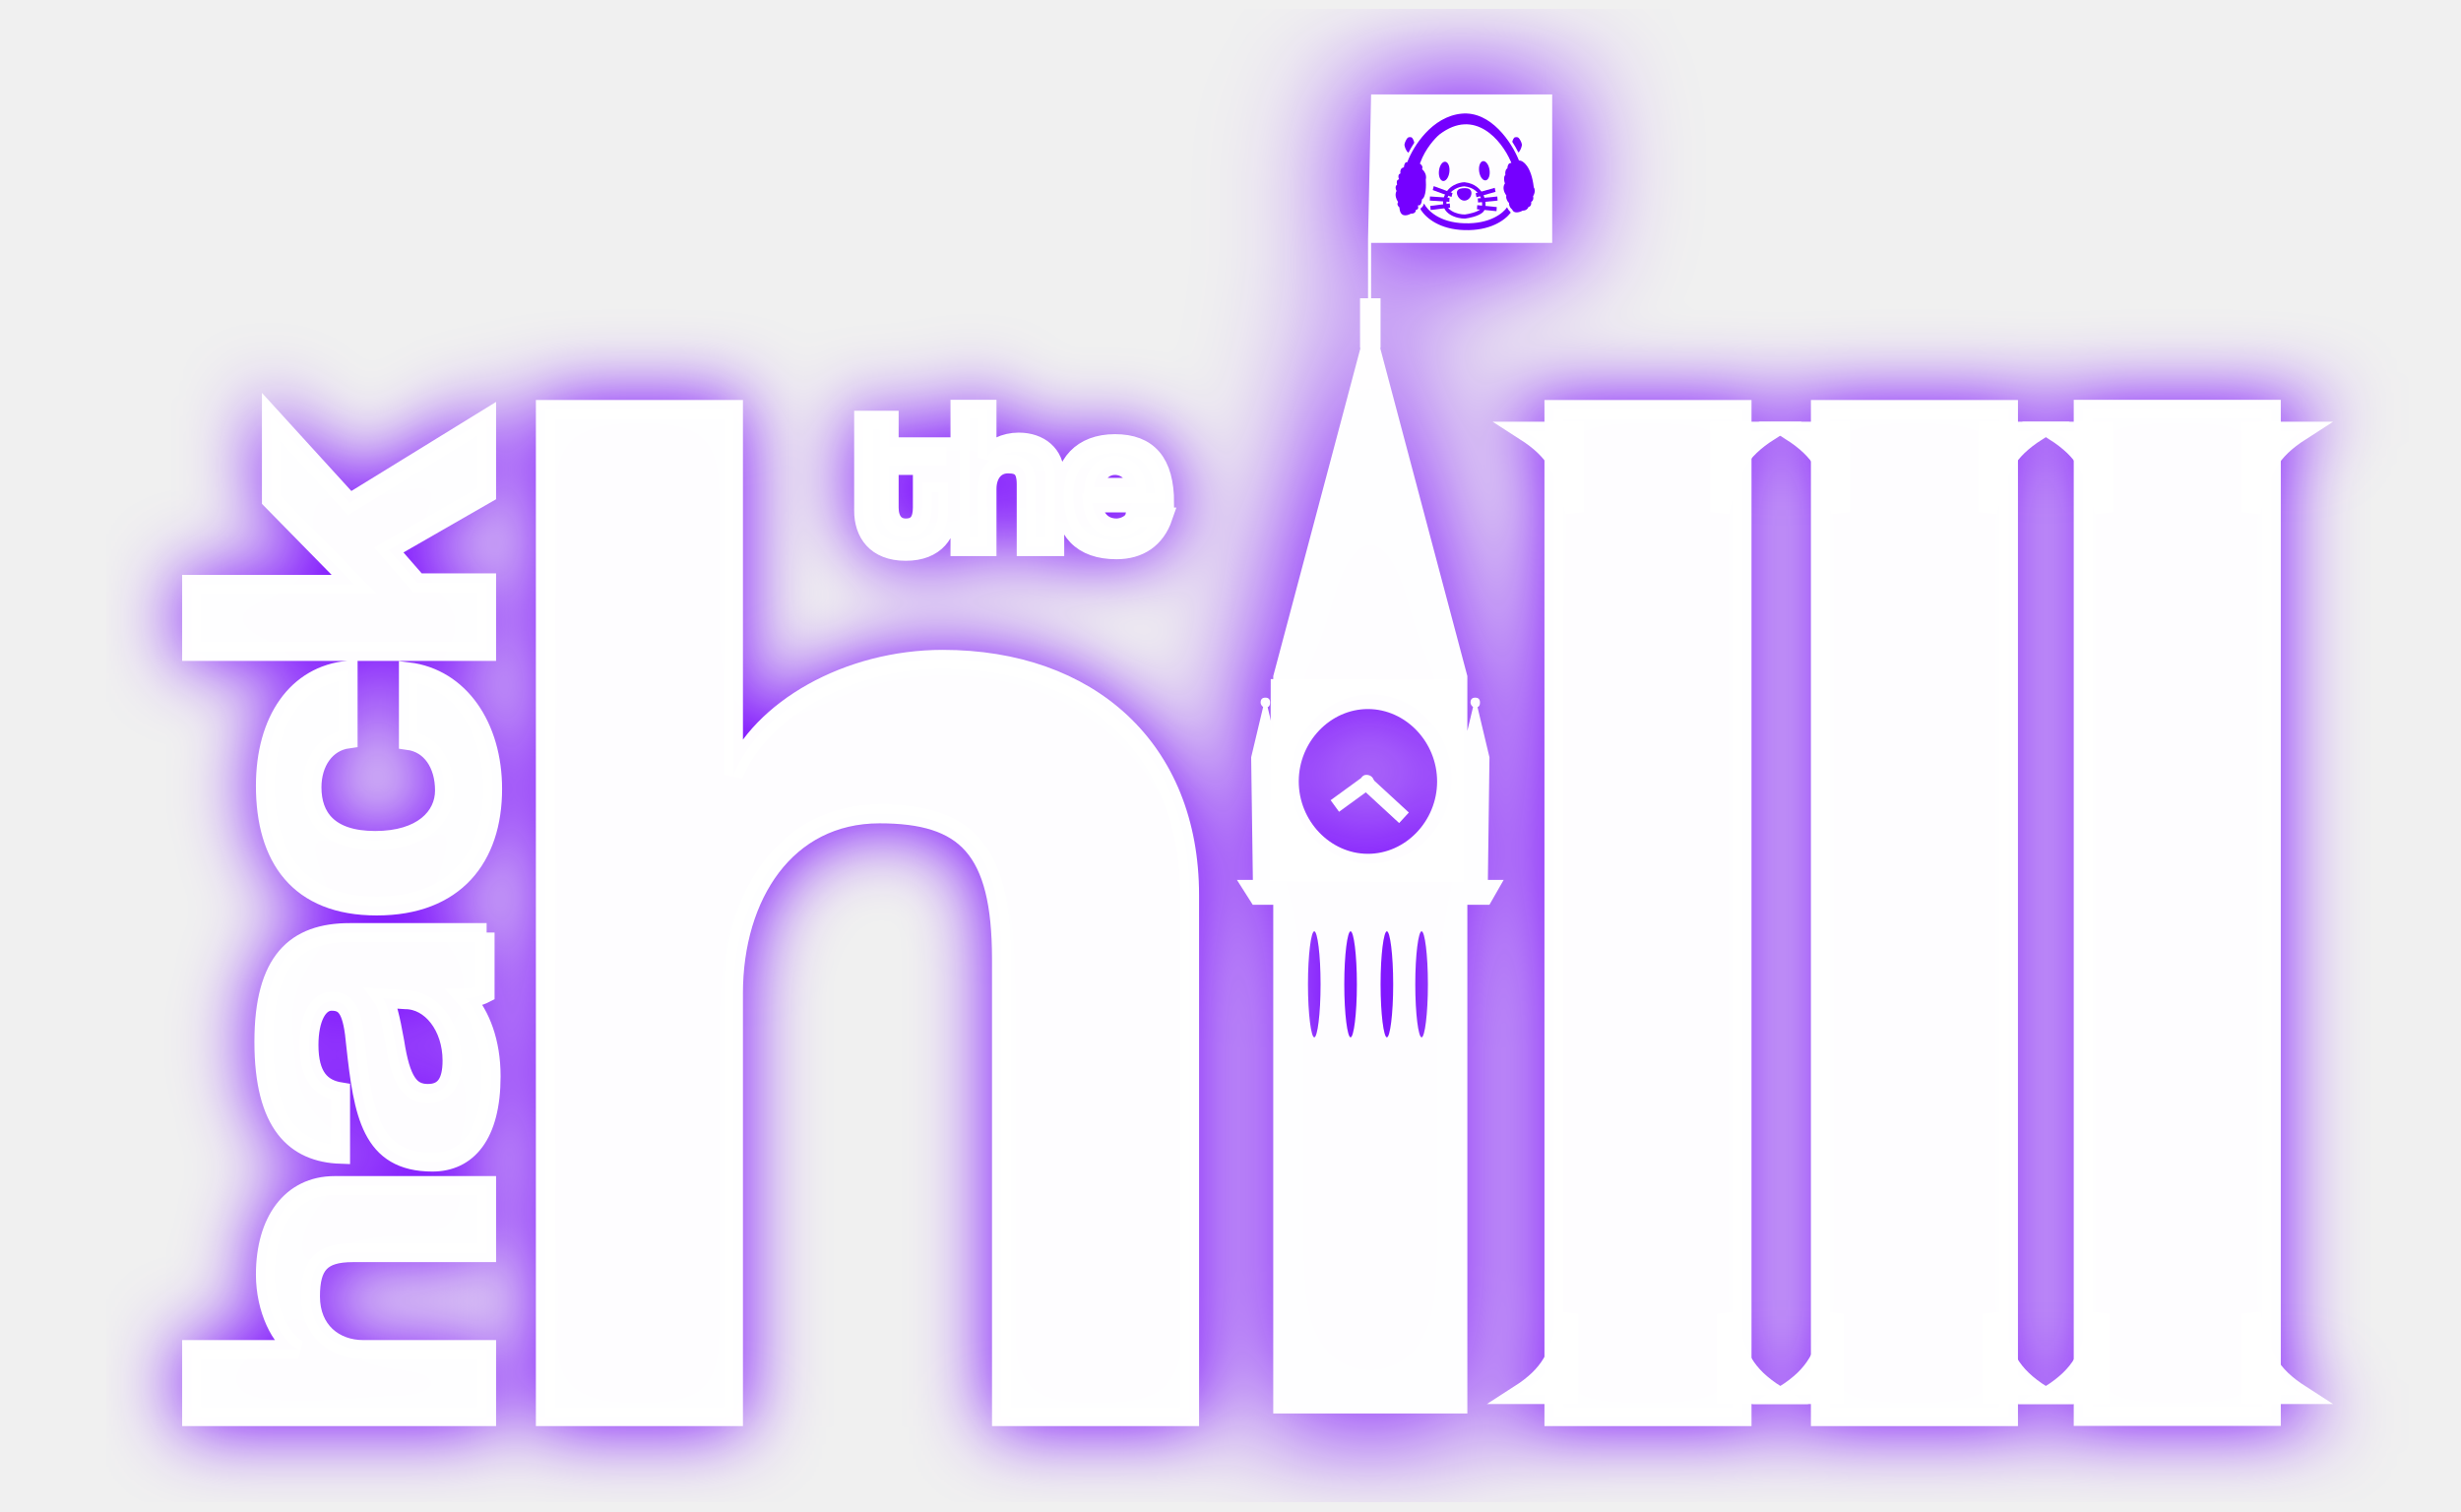
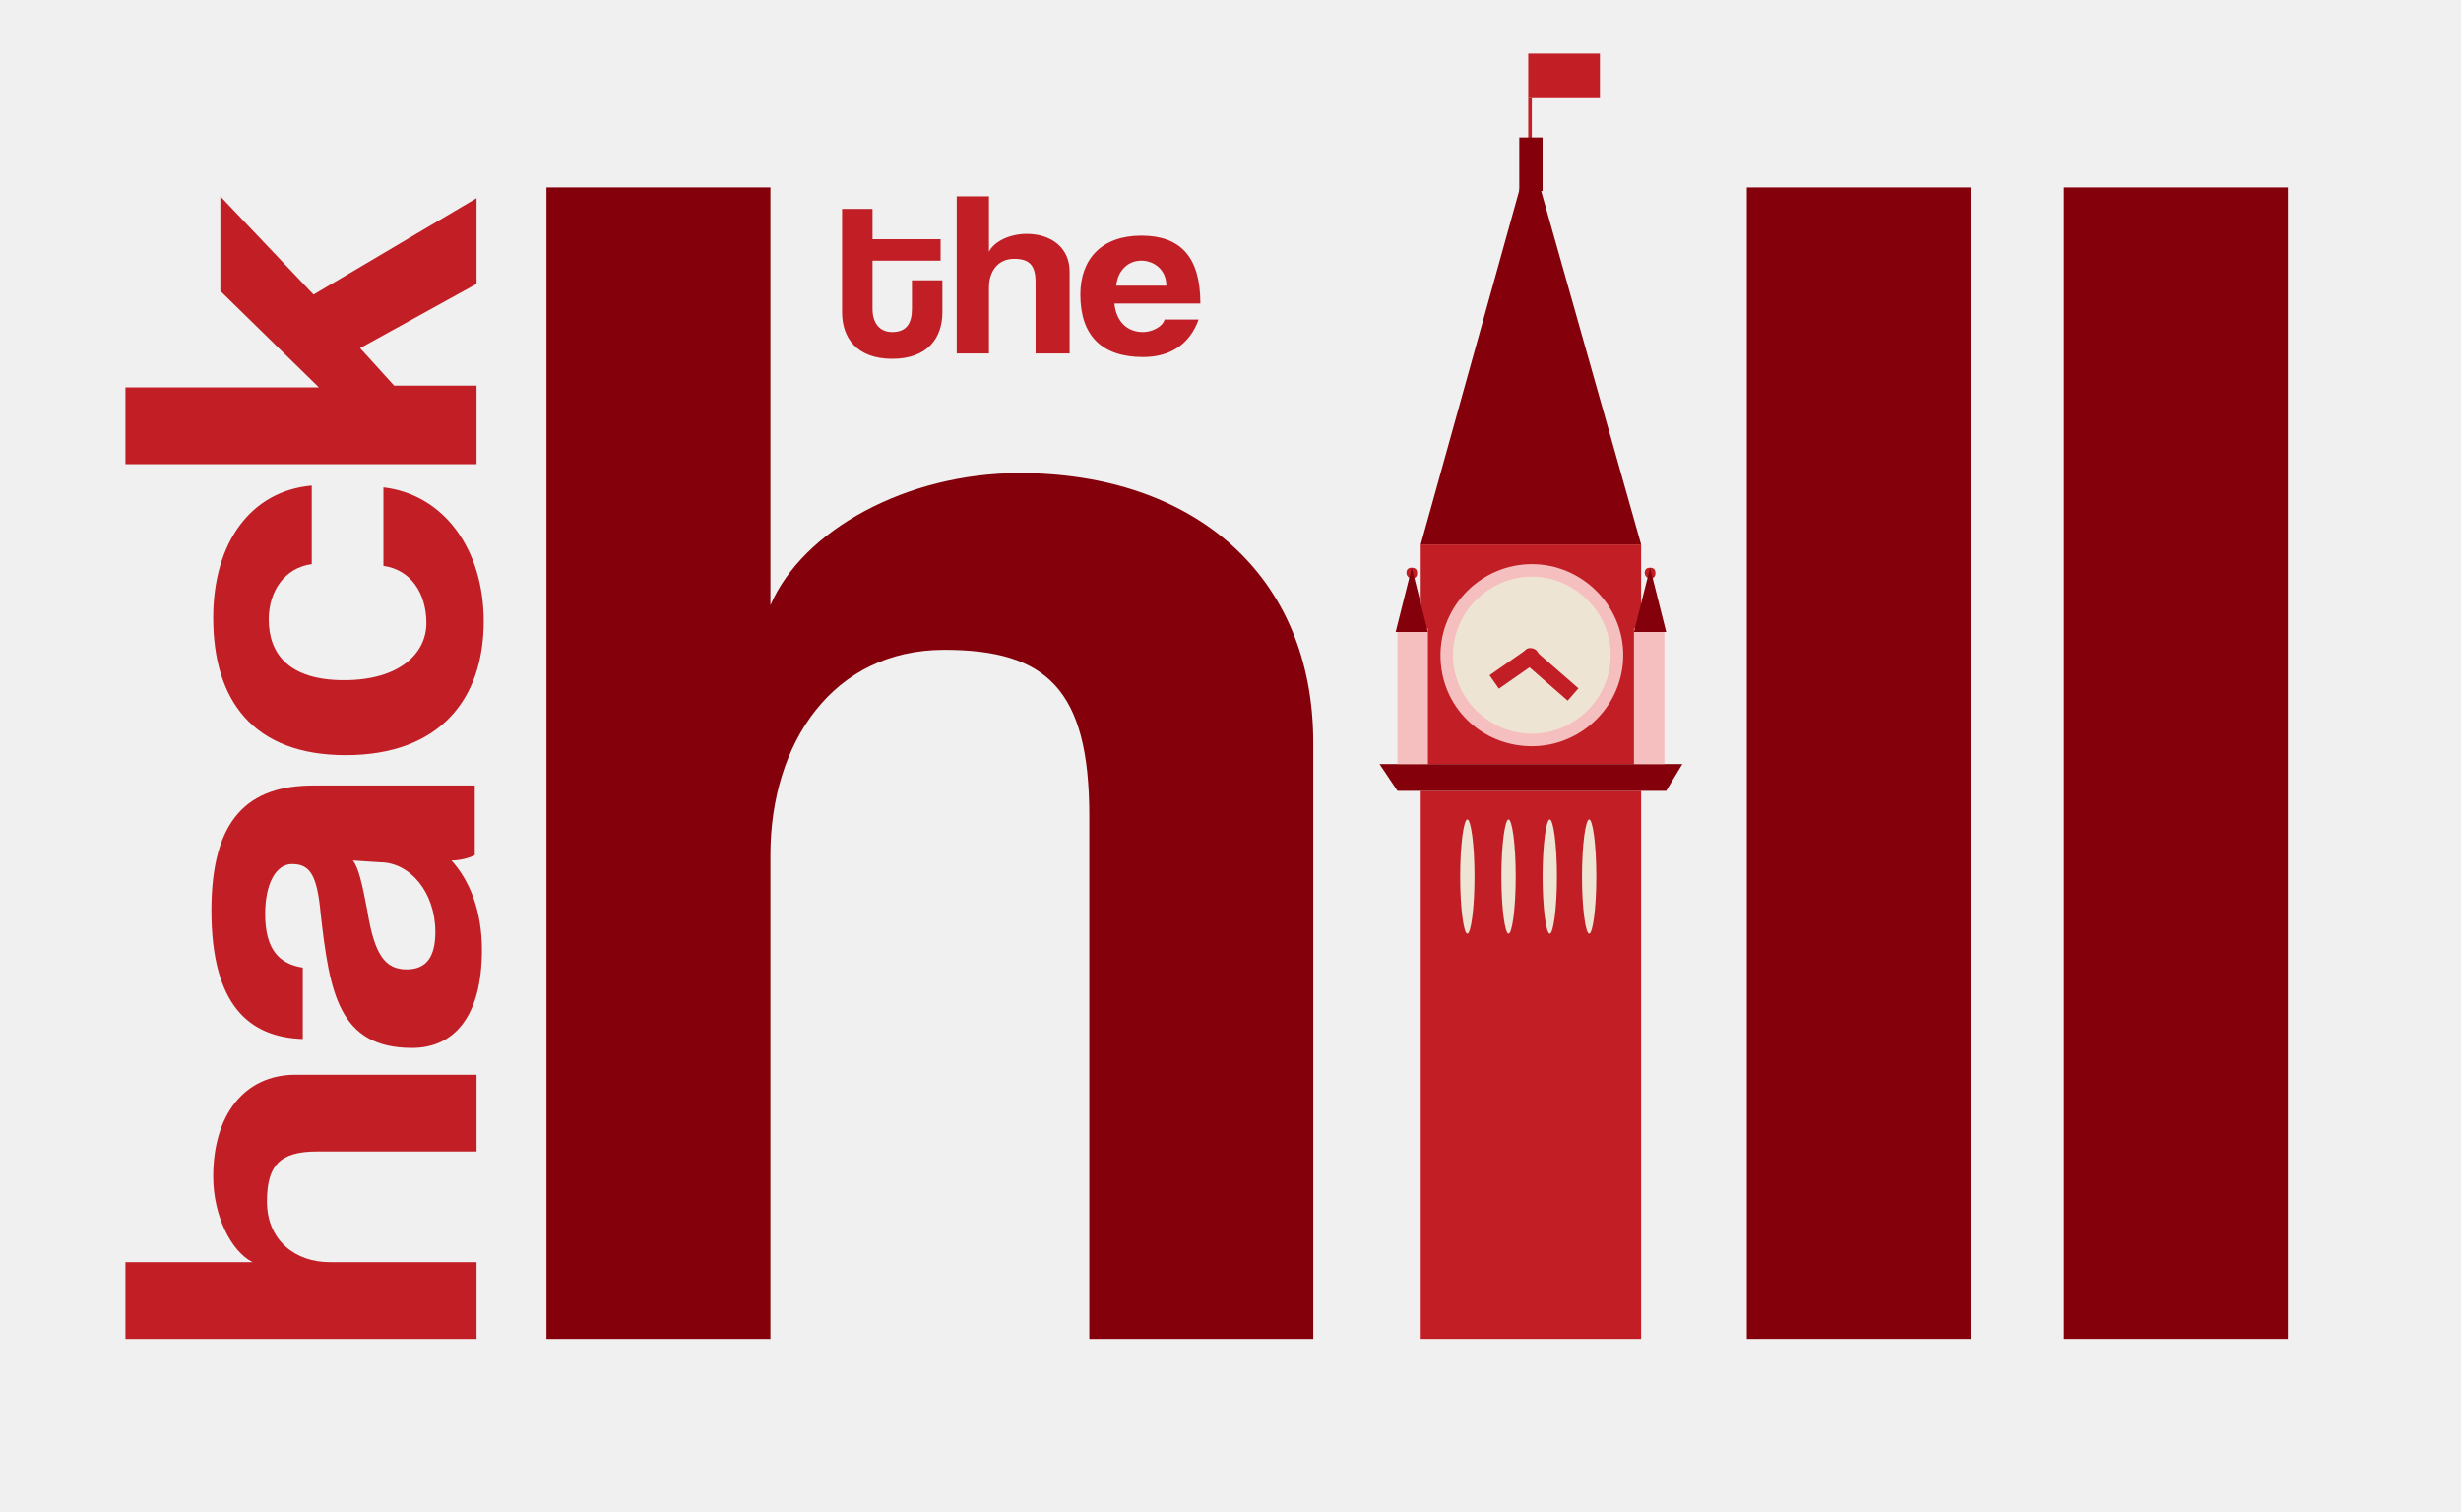
- <svg xmlns="http://www.w3.org/2000/svg" width="114" height="70" viewBox="0 0 120 80" fill="none">
-   <g filter="url(#filter0_f_343_91)">
-     <path d="M57.836 75V47.388C57.836 39.617 52.496 34.904 44.766 34.904C39.746 34.904 35.123 37.55 33.689 41.022V21.677H23.727V75H33.689V52.596C33.689 47.388 36.478 43.089 41.419 43.089C45.962 43.089 47.874 44.907 47.874 50.777V75H57.836Z" fill="#7500FF" stroke="#7500FF" />
-     <path d="M87.083 75V21.677H77.121V75H87.083ZM101.188 75V21.677H91.227V75H101.188Z" fill="#7500FF" stroke="#7500FF" />
-     <path d="M91.965 74.72V70.434C91.469 72.702 90.961 73.671 89.329 74.72H91.965Z" fill="#7500FF" stroke="#7500FF" />
-     <path d="M100.31 74.72V70.434C100.805 72.702 101.313 73.671 102.945 74.72H100.31Z" fill="#7500FF" stroke="#7500FF" />
-     <path d="M91.965 21.94V26.226C91.469 23.958 90.961 22.989 89.329 21.94H91.965Z" fill="#7500FF" stroke="#7500FF" />
-     <path d="M100.31 21.94V26.226C100.805 23.958 101.313 22.989 102.945 21.94H100.31Z" fill="#7500FF" stroke="#7500FF" />
-     <path d="M20.62 62.764H12.571C10.26 62.764 8.905 64.666 8.905 67.477C8.905 69.295 9.702 70.949 10.658 71.445H5V75H20.62V71.445H14.085C12.571 71.445 11.296 70.453 11.296 68.634C11.296 66.98 11.854 66.319 13.527 66.319H20.62V62.764ZM16.316 52.926C17.671 52.926 18.787 54.332 18.787 56.151C18.787 57.308 18.388 57.887 17.512 57.887C16.555 57.887 16.077 57.225 15.758 55.158C15.519 53.836 15.36 53.174 15.121 52.844L16.316 52.926ZM20.62 49.371H13.368C10.499 49.371 8.825 50.859 8.825 55.158C8.825 59.54 10.499 61.028 12.889 61.111V57.804C11.854 57.639 11.216 56.977 11.216 55.324C11.216 53.918 11.694 53.009 12.411 53.009C13.208 53.009 13.527 53.505 13.686 55.324C14.085 58.961 14.483 61.524 17.751 61.524C19.584 61.524 20.859 60.119 20.859 56.977C20.859 55.158 20.301 53.753 19.504 52.844C19.823 52.844 20.221 52.761 20.54 52.596V49.371H20.62ZM16.476 39.203C17.671 39.368 18.388 40.443 18.388 41.848C18.388 43.254 17.193 44.494 14.722 44.494C12.252 44.494 11.375 43.254 11.375 41.683C11.375 40.36 12.093 39.285 13.288 39.12V35.483C10.578 35.731 8.905 38.128 8.905 41.6C8.905 45.403 10.658 47.966 14.802 47.966C18.946 47.966 20.938 45.403 20.938 41.766C20.938 38.459 19.185 35.896 16.476 35.565V39.203ZM20.62 22.172L13.368 26.637L9.224 22.09V26.471L13.607 30.936H5V34.49H20.62V30.853H16.954L15.44 29.117L20.62 26.141V22.172Z" fill="#7500FF" stroke="#7500FF" />
-     <path d="M43.685 26.875C43.685 27.536 43.446 27.95 42.808 27.95C42.25 27.95 41.931 27.536 41.931 26.875V24.643H44.96V23.651H41.931V22.245H40.577V27.04C40.577 28.198 41.214 29.19 42.808 29.19C44.402 29.19 45.039 28.198 45.039 27.04V25.552H43.685V26.875ZM50.697 28.942V25.139C50.697 24.064 49.901 23.403 48.785 23.403C48.068 23.403 47.35 23.733 47.111 24.229V21.667H45.677V28.942H47.111V25.883C47.111 25.139 47.51 24.56 48.227 24.56C48.865 24.56 49.183 24.808 49.183 25.635V28.942H50.697ZM52.77 25.8C52.849 25.056 53.327 24.643 53.885 24.643C54.443 24.643 55.001 25.056 55.001 25.8H52.77ZM56.515 26.627C56.515 24.477 55.638 23.485 53.885 23.485C52.132 23.485 51.176 24.56 51.176 26.213C51.176 28.115 52.132 29.107 53.965 29.107C55.16 29.107 56.037 28.528 56.435 27.371H54.921C54.842 27.702 54.363 27.95 53.965 27.95C53.248 27.95 52.77 27.454 52.69 26.627H56.515Z" fill="#7500FF" stroke="#7500FF" />
-     <path d="M77.91 74.72V70.434C77.415 72.702 76.906 73.671 75.275 74.72H77.91Z" fill="#7500FF" stroke="#7500FF" />
-     <path d="M86.255 74.72V70.434C86.75 72.702 87.259 73.671 88.89 74.72H86.255Z" fill="#7500FF" stroke="#7500FF" />
-     <path d="M77.91 21.94V26.226C77.415 23.958 76.906 22.989 75.275 21.94H77.91Z" fill="#7500FF" stroke="#7500FF" />
-     <path d="M86.255 21.94V26.226C86.75 23.958 87.259 22.989 88.89 21.94H86.255Z" fill="#7500FF" stroke="#7500FF" />
-     <g filter="url(#filter1_f_343_91)">
-       <g filter="url(#filter2_f_343_91)">
-         <path fill-rule="evenodd" clip-rule="evenodd" d="M72.539 74.834H62.263L62.263 48.074V47.9L61.177 47.9L60.341 46.584H61.184L61.094 40.092L61.728 37.427C61.639 37.371 61.595 37.261 61.595 37.197C61.595 37.021 61.678 36.934 61.846 36.934C62.013 36.934 62.096 37.021 62.096 37.197C62.096 37.323 62.053 37.404 61.966 37.439L62.263 38.685L62.263 35.793L66.881 18.422H66.858V15.79H67.282V12.619L67.444 5H77.031V12.857H67.444L67.443 15.79H67.944V18.422H67.924L72.539 35.793V38.693L72.841 37.427C72.751 37.372 72.706 37.261 72.706 37.197C72.706 37.021 72.79 36.934 72.957 36.934C73.124 36.934 73.208 37.021 73.208 37.197C73.208 37.323 73.165 37.404 73.078 37.439L73.71 40.092L73.626 46.584L73.675 46.584H74.461L73.709 47.9L72.539 47.9V48.042V74.834ZM67.444 45.707C69.783 45.707 71.705 43.689 71.705 41.232C71.705 38.776 69.783 36.758 67.444 36.758C65.104 36.758 63.183 38.776 63.183 41.232C63.183 43.777 65.104 45.707 67.444 45.707ZM64.435 54.919C64.602 54.919 64.769 53.69 64.769 52.111C64.769 50.532 64.602 49.304 64.435 49.304C64.268 49.304 64.101 50.532 64.101 52.111C64.101 53.69 64.268 54.919 64.435 54.919ZM66.691 52.111C66.691 53.69 66.524 54.919 66.357 54.919C66.19 54.919 66.023 53.69 66.023 52.111C66.023 50.532 66.19 49.304 66.357 49.304C66.524 49.304 66.691 50.532 66.691 52.111ZM70.117 54.919C70.284 54.919 70.451 53.69 70.451 52.111C70.451 50.532 70.284 49.304 70.117 49.304C69.95 49.304 69.782 50.532 69.782 52.111C69.782 53.69 69.95 54.919 70.117 54.919ZM68.613 52.111C68.613 53.69 68.446 54.919 68.279 54.919C68.112 54.919 67.945 53.69 67.945 52.111C67.945 50.532 68.112 49.304 68.279 49.304C68.446 49.304 68.613 50.532 68.613 52.111Z" fill="#7500FF" />
-         <path d="M67.282 15.79H66.858V18.422H66.881L62.263 35.793L62.263 38.685L61.966 37.439C62.053 37.404 62.096 37.323 62.096 37.197C62.096 37.021 62.013 36.934 61.846 36.934C61.678 36.934 61.595 37.021 61.595 37.197C61.595 37.261 61.639 37.371 61.728 37.427L61.094 40.092L61.184 46.584H60.341L61.177 47.9L62.263 47.9V48.074L62.263 74.834H72.539V48.042V47.9L73.709 47.9L74.461 46.584H73.675L73.626 46.584L73.71 40.092L73.078 37.439C73.165 37.404 73.208 37.323 73.208 37.197C73.208 37.021 73.124 36.934 72.957 36.934C72.79 36.934 72.706 37.021 72.706 37.197C72.706 37.261 72.751 37.372 72.841 37.427L72.539 38.693V35.793L67.924 18.422H67.944V15.79H67.443M67.282 15.79V12.619L67.444 5H77.031V12.857H67.444L67.443 15.79M67.282 15.79L67.281 15.797M67.443 15.79V15.794M71.705 41.232C71.705 43.689 69.783 45.707 67.444 45.707C65.104 45.707 63.183 43.777 63.183 41.232C63.183 38.776 65.104 36.758 67.444 36.758C69.783 36.758 71.705 38.776 71.705 41.232ZM64.769 52.111C64.769 53.69 64.602 54.919 64.435 54.919C64.268 54.919 64.101 53.69 64.101 52.111C64.101 50.532 64.268 49.304 64.435 49.304C64.602 49.304 64.769 50.532 64.769 52.111ZM66.357 54.919C66.524 54.919 66.691 53.69 66.691 52.111C66.691 50.532 66.524 49.304 66.357 49.304C66.19 49.304 66.023 50.532 66.023 52.111C66.023 53.69 66.19 54.919 66.357 54.919ZM70.451 52.111C70.451 53.69 70.284 54.919 70.117 54.919C69.95 54.919 69.782 53.69 69.782 52.111C69.782 50.532 69.95 49.304 70.117 49.304C70.284 49.304 70.451 50.532 70.451 52.111ZM68.279 54.919C68.446 54.919 68.613 53.69 68.613 52.111C68.613 50.532 68.446 49.304 68.279 49.304C68.112 49.304 67.945 50.532 67.945 52.111C67.945 53.69 68.112 54.919 68.279 54.919Z" stroke="#7500FF" />
-       </g>
-     </g>
-     <path d="M106.019 74.72V70.434C105.524 72.702 105.015 73.671 103.384 74.72H106.019Z" fill="#7500FF" stroke="#7500FF" />
-     <path d="M114.365 74.72V70.434C114.86 72.702 115.369 73.671 117 74.72H114.365Z" fill="#7500FF" stroke="#7500FF" />
-     <path d="M106.019 21.94V26.226C105.524 23.958 105.015 22.989 103.384 21.94H106.019Z" fill="#7500FF" stroke="#7500FF" />
-     <path d="M114.365 21.94V26.226C114.86 23.958 115.369 22.989 117 21.94H114.365Z" fill="#7500FF" stroke="#7500FF" />
-     <path d="M115.103 74.99V21.667H105.141V74.99H115.103Z" fill="#7500FF" stroke="#7500FF" />
-     <path d="M72.369 35.987L72.338 46.699L62.098 46.664L62.13 35.952L72.369 35.987ZM67.286 37.538C65.288 37.532 63.619 39.268 63.613 41.358C63.607 43.448 65.266 45.195 67.264 45.202C69.262 45.209 70.932 43.473 70.938 41.383C70.944 39.293 69.284 37.545 67.286 37.538Z" fill="#7500FF" />
-     <path d="M67.191 41.892C67.441 41.893 67.608 41.719 67.608 41.458C67.609 41.197 67.443 41.022 67.194 41.021C66.944 41.02 66.86 41.281 66.859 41.455C66.859 41.63 67.025 41.892 67.191 41.892Z" fill="#7500FF" />
-     <path d="M67.193 41.456L65.524 42.67Z" fill="#7500FF" />
-     <path d="M67.193 41.456L65.524 42.67" stroke="#7500FF" />
-     <path d="M67.192 41.459L69.185 43.295Z" fill="#7500FF" />
-     <path d="M67.192 41.459L69.185 43.295" stroke="#7500FF" />
-     <path d="M73.524 9.546C73.674 9.51 73.757 9.254 73.71 8.975C73.663 8.696 73.503 8.498 73.353 8.534C73.204 8.57 73.121 8.826 73.168 9.105C73.215 9.384 73.374 9.582 73.524 9.546Z" fill="#7500FF" />
-     <path d="M71.585 9.13C71.625 8.849 71.535 8.596 71.385 8.565C71.234 8.533 71.079 8.735 71.04 9.016C70.999 9.297 71.089 9.549 71.24 9.581C71.39 9.612 71.545 9.41 71.585 9.13Z" fill="#7500FF" />
-     <path fill-rule="evenodd" clip-rule="evenodd" d="M71.808 9.814C72.02 9.693 72.244 9.65 72.388 9.648L72.393 9.648L72.397 9.649C72.938 9.708 73.259 10.019 73.406 10.362C73.479 10.531 73.509 10.708 73.502 10.862C73.494 11.013 73.449 11.158 73.356 11.242C73.238 11.348 73.053 11.422 72.881 11.474C72.706 11.526 72.53 11.559 72.421 11.572L72.417 11.573L72.413 11.573C72.208 11.576 71.88 11.519 71.626 11.36C71.498 11.28 71.381 11.17 71.313 11.019C71.243 10.865 71.229 10.68 71.29 10.47C71.386 10.14 71.595 9.935 71.808 9.814ZM71.885 10.01C71.701 10.115 71.536 10.283 71.461 10.542C71.414 10.701 71.428 10.821 71.472 10.916C71.516 11.015 71.599 11.1 71.709 11.168C71.928 11.305 72.222 11.358 72.406 11.356C72.508 11.343 72.673 11.313 72.837 11.264C73.006 11.213 73.161 11.146 73.248 11.068C73.282 11.037 73.316 10.964 73.321 10.848C73.327 10.736 73.305 10.598 73.246 10.461C73.13 10.191 72.868 9.919 72.386 9.865C72.264 9.868 72.069 9.905 71.885 10.01Z" fill="#7500FF" />
-     <path fill-rule="evenodd" clip-rule="evenodd" d="M71.7 10.427L70.707 10.062L70.76 9.854L71.752 10.219L71.7 10.427Z" fill="#7500FF" />
-     <path fill-rule="evenodd" clip-rule="evenodd" d="M71.586 10.688L70.551 10.618L70.56 10.401L71.596 10.47L71.586 10.688Z" fill="#7500FF" />
-     <path fill-rule="evenodd" clip-rule="evenodd" d="M71.627 10.988L70.596 11.118L70.576 10.902L71.607 10.771L71.627 10.988Z" fill="#7500FF" />
-     <path fill-rule="evenodd" clip-rule="evenodd" d="M73.022 10.441L74.031 10.156L73.989 9.944L72.98 10.228L73.022 10.441Z" fill="#7500FF" />
-     <path fill-rule="evenodd" clip-rule="evenodd" d="M73.106 10.721L74.14 10.62L74.125 10.403L73.091 10.504L73.106 10.721Z" fill="#7500FF" />
-     <path fill-rule="evenodd" clip-rule="evenodd" d="M73.048 11.079L74.082 11.179L74.097 10.962L73.063 10.862L73.048 11.079Z" fill="#7500FF" />
-     <path d="M72.002 10.118C72.063 9.977 72.26 9.967 72.349 9.963C72.433 9.959 72.644 9.948 72.725 10.094C72.783 10.198 72.743 10.32 72.732 10.351C72.685 10.494 72.55 10.619 72.384 10.621C72.183 10.623 72.072 10.446 72.055 10.419C72.034 10.385 71.948 10.242 72.002 10.118L72.002 10.118Z" fill="#7500FF" />
-     <path d="M71.442 8.843C71.443 8.903 71.403 8.952 71.354 8.953C71.304 8.954 71.263 8.906 71.262 8.845C71.261 8.785 71.301 8.736 71.351 8.735C71.401 8.734 71.442 8.783 71.442 8.843Z" fill="#7500FF" />
-     <path d="M73.45 8.812C73.451 8.872 73.411 8.922 73.361 8.923C73.311 8.923 73.27 8.875 73.27 8.815C73.269 8.755 73.309 8.706 73.359 8.705C73.409 8.704 73.45 8.752 73.45 8.812Z" fill="#7500FF" />
-     <path fill-rule="evenodd" clip-rule="evenodd" d="M69.728 7.558C69.607 7.74 69.505 7.919 69.421 8.084C69.282 8 69.221 7.751 69.211 7.693C69.198 7.623 69.255 7.481 69.324 7.367C69.393 7.253 69.452 7.252 69.558 7.265C69.643 7.275 69.706 7.455 69.727 7.545C69.727 7.549 69.728 7.554 69.728 7.558ZM74.917 7.506C75.044 7.702 75.153 7.895 75.24 8.071C75.366 7.975 75.417 7.741 75.426 7.685C75.436 7.614 75.376 7.474 75.304 7.362C75.232 7.25 75.173 7.251 75.067 7.267C74.995 7.277 74.942 7.412 74.917 7.506Z" fill="#7500FF" />
-     <path fill-rule="evenodd" clip-rule="evenodd" d="M72.229 6.017C73.009 5.94 73.674 6.324 74.192 6.843C74.71 7.363 75.075 8.013 75.252 8.45L75.27 8.495L75.311 8.498C75.476 8.51 75.918 8.778 76.053 9.896L76.055 9.919L76.068 9.938C76.096 9.979 76.156 10.141 76.035 10.36L76.017 10.393L76.026 10.43C76.038 10.483 76.038 10.598 75.954 10.662L75.919 10.689L75.922 10.739C75.923 10.766 75.919 10.813 75.901 10.857C75.884 10.897 75.854 10.934 75.801 10.951L75.77 10.961L75.756 10.996C75.741 11.033 75.66 11.148 75.479 11.151L75.464 11.151L75.451 11.159C75.379 11.199 75.264 11.242 75.156 11.244C75.048 11.245 74.963 11.207 74.917 11.106L74.909 11.087L74.894 11.075C74.871 11.057 74.833 11.019 74.8 10.965C74.769 10.911 74.746 10.848 74.745 10.78L74.744 10.742L74.719 10.717C74.696 10.693 74.659 10.645 74.631 10.583C74.603 10.521 74.588 10.454 74.597 10.389L74.603 10.349L74.581 10.319C74.543 10.266 74.492 10.171 74.468 10.063C74.444 9.957 74.448 9.845 74.506 9.746L74.528 9.71L74.514 9.668C74.5 9.624 74.484 9.548 74.483 9.472C74.482 9.393 74.496 9.33 74.528 9.29L74.552 9.261L74.548 9.221C74.544 9.185 74.544 9.124 74.557 9.065C74.57 9.005 74.593 8.959 74.627 8.935L74.658 8.913L74.661 8.871C74.664 8.837 74.674 8.783 74.696 8.735C74.718 8.687 74.746 8.655 74.781 8.645L74.868 8.62L74.826 8.524C74.593 7.992 74.126 7.283 73.48 6.885C72.829 6.483 72 6.402 71.06 7.121L71.058 7.122L71.057 7.123C70.829 7.316 70.313 7.876 70.051 8.599L70.028 8.664L70.077 8.703C70.095 8.718 70.124 8.749 70.143 8.788C70.162 8.826 70.168 8.864 70.158 8.902L70.143 8.959L70.183 8.995C70.219 9.027 70.273 9.094 70.311 9.184C70.348 9.272 70.367 9.379 70.341 9.496L70.338 9.511L70.34 9.526C70.351 9.669 70.354 9.894 70.328 10.101C70.315 10.204 70.295 10.3 70.266 10.377C70.237 10.455 70.202 10.508 70.163 10.536L70.132 10.559L70.13 10.602C70.127 10.648 70.115 10.718 70.09 10.776C70.065 10.834 70.035 10.863 69.998 10.866L69.923 10.873L69.935 10.963C69.937 10.984 69.936 11.017 69.926 11.044C69.917 11.067 69.902 11.088 69.866 11.095L69.817 11.105L69.808 11.164C69.804 11.194 69.759 11.317 69.564 11.31L69.547 11.31L69.532 11.319C69.435 11.375 69.294 11.421 69.176 11.392C69.119 11.378 69.069 11.347 69.03 11.291C68.99 11.236 68.957 11.149 68.945 11.015L68.942 10.979L68.918 10.957C68.897 10.937 68.867 10.901 68.85 10.858C68.835 10.818 68.832 10.78 68.85 10.742L68.873 10.692L68.844 10.648C68.815 10.605 68.775 10.524 68.754 10.43C68.734 10.336 68.733 10.237 68.773 10.148L68.791 10.107L68.771 10.066C68.758 10.039 68.742 9.989 68.741 9.937C68.739 9.888 68.751 9.842 68.787 9.805L68.82 9.771L68.809 9.719C68.803 9.692 68.799 9.646 68.806 9.604C68.814 9.565 68.829 9.536 68.859 9.52L68.918 9.49L68.898 9.417C68.891 9.39 68.885 9.344 68.892 9.302C68.899 9.262 68.915 9.228 68.952 9.207L68.997 9.181L68.991 9.121C68.988 9.091 68.991 9.037 69.012 8.987C69.032 8.94 69.068 8.893 69.136 8.871L69.181 8.856L69.187 8.801C69.191 8.762 69.205 8.704 69.23 8.657C69.254 8.611 69.281 8.589 69.315 8.588L69.359 8.588L69.378 8.539C69.524 8.154 69.844 7.561 70.325 7.045C70.806 6.53 71.444 6.095 72.229 6.017Z" fill="#7500FF" />
-     <path fill-rule="evenodd" clip-rule="evenodd" d="M74.642 10.974C74.655 11.007 74.671 11.037 74.687 11.063C74.724 11.126 74.768 11.174 74.803 11.204C74.813 11.224 74.823 11.243 74.835 11.259C74.512 11.681 73.728 12.223 72.38 12.182C71.083 12.144 70.362 11.559 70.062 11.09C70.069 11.065 70.073 11.04 70.075 11.017C70.142 10.985 70.187 10.918 70.215 10.854C70.227 10.827 70.236 10.799 70.244 10.771C70.416 11.116 71.029 11.781 72.387 11.821C73.737 11.862 74.424 11.289 74.642 10.974Z" fill="#7500FF" />
-   </g>
-   <path d="M57.836 75V47.388C57.836 39.617 52.496 34.904 44.766 34.904C39.746 34.904 35.123 37.55 33.689 41.022V21.677H23.727V75H33.689V52.596C33.689 47.388 36.478 43.089 41.419 43.089C45.962 43.089 47.874 44.907 47.874 50.777V75H57.836Z" fill="white" fill-opacity="0.99" stroke="white" stroke-opacity="0.99" />
-   <path d="M87.083 75V21.677H77.121V75H87.083ZM101.188 75V21.677H91.227V75H101.188Z" fill="white" fill-opacity="0.99" stroke="white" stroke-opacity="0.99" />
-   <path d="M91.965 73.833V69.548C91.469 71.815 90.961 72.784 89.329 73.833H91.965Z" fill="white" fill-opacity="0.99" stroke="white" stroke-opacity="0.99" />
-   <path d="M100.31 73.833V69.548C100.805 71.815 101.313 72.784 102.945 73.833H100.31Z" fill="white" fill-opacity="0.99" stroke="white" stroke-opacity="0.99" />
-   <path d="M92.294 22.827V27.112C91.799 24.845 91.29 23.876 89.659 22.827H92.294Z" fill="white" fill-opacity="0.99" stroke="white" stroke-opacity="0.99" />
-   <path d="M100.09 22.827V27.112C100.586 24.845 101.094 23.876 102.725 22.827H100.09Z" fill="white" fill-opacity="0.99" stroke="white" stroke-opacity="0.99" />
-   <path d="M20.62 62.764H12.571C10.26 62.764 8.905 64.666 8.905 67.477C8.905 69.295 9.702 70.949 10.658 71.445H5V75H20.62V71.445H14.085C12.571 71.445 11.296 70.453 11.296 68.634C11.296 66.98 11.854 66.319 13.527 66.319H20.62V62.764ZM16.316 52.926C17.671 52.926 18.787 54.332 18.787 56.151C18.787 57.308 18.388 57.887 17.512 57.887C16.555 57.887 16.077 57.225 15.758 55.158C15.519 53.836 15.36 53.174 15.121 52.844L16.316 52.926ZM20.62 49.371H13.368C10.499 49.371 8.825 50.859 8.825 55.158C8.825 59.54 10.499 61.028 12.889 61.111V57.804C11.854 57.639 11.216 56.977 11.216 55.324C11.216 53.918 11.694 53.009 12.411 53.009C13.208 53.009 13.527 53.505 13.686 55.324C14.085 58.961 14.483 61.524 17.751 61.524C19.584 61.524 20.859 60.119 20.859 56.977C20.859 55.158 20.301 53.753 19.504 52.844C19.823 52.844 20.221 52.761 20.54 52.596V49.371H20.62ZM16.476 39.203C17.671 39.368 18.388 40.443 18.388 41.848C18.388 43.254 17.193 44.494 14.722 44.494C12.252 44.494 11.375 43.254 11.375 41.683C11.375 40.36 12.093 39.285 13.288 39.12V35.483C10.578 35.731 8.905 38.128 8.905 41.6C8.905 45.403 10.658 47.966 14.802 47.966C18.946 47.966 20.938 45.403 20.938 41.766C20.938 38.459 19.185 35.896 16.476 35.565V39.203ZM20.62 22.172L13.368 26.637L9.224 22.09V26.471L13.607 30.936H5V34.49H20.62V30.853H16.954L15.44 29.117L20.62 26.141V22.172Z" fill="white" fill-opacity="0.99" stroke="white" stroke-opacity="0.99" />
-   <path d="M43.685 26.875C43.685 27.536 43.446 27.95 42.808 27.95C42.25 27.95 41.931 27.536 41.931 26.875V24.643H44.96V23.651H41.931V22.245H40.577V27.04C40.577 28.198 41.214 29.19 42.808 29.19C44.402 29.19 45.039 28.198 45.039 27.04V25.552H43.685V26.875ZM50.697 28.942V25.139C50.697 24.064 49.901 23.403 48.785 23.403C48.068 23.403 47.35 23.733 47.111 24.229V21.667H45.677V28.942H47.111V25.883C47.111 25.139 47.51 24.56 48.227 24.56C48.865 24.56 49.183 24.808 49.183 25.635V28.942H50.697ZM52.77 25.8C52.849 25.056 53.327 24.643 53.885 24.643C54.443 24.643 55.001 25.056 55.001 25.8H52.77ZM56.515 26.627C56.515 24.477 55.638 23.485 53.885 23.485C52.132 23.485 51.176 24.56 51.176 26.213C51.176 28.115 52.132 29.107 53.965 29.107C55.16 29.107 56.037 28.528 56.435 27.371H54.921C54.842 27.702 54.363 27.95 53.965 27.95C53.248 27.95 52.77 27.454 52.69 26.627H56.515Z" fill="white" fill-opacity="0.99" stroke="white" stroke-opacity="0.99" />
-   <path d="M77.91 73.833V69.548C77.415 71.815 76.906 72.784 75.275 73.833H77.91Z" fill="white" fill-opacity="0.99" stroke="white" stroke-opacity="0.99" />
-   <path d="M86.255 73.833V69.548C86.75 71.815 87.259 72.784 88.89 73.833H86.255Z" fill="white" fill-opacity="0.99" stroke="white" stroke-opacity="0.99" />
-   <path d="M78.217 22.827V27.112C77.722 24.845 77.213 23.876 75.582 22.827H78.217Z" fill="white" fill-opacity="0.99" stroke="white" stroke-opacity="0.99" />
-   <path d="M85.903 22.827V27.112C86.399 24.845 86.907 23.876 88.539 22.827H85.903Z" fill="white" fill-opacity="0.99" stroke="white" stroke-opacity="0.99" />
-   <path fill-rule="evenodd" clip-rule="evenodd" d="M72.539 74.834H62.263L62.263 48.074V47.9L61.177 47.9L60.341 46.584H61.184L61.094 40.092L61.728 37.427C61.639 37.371 61.595 37.261 61.595 37.197C61.595 37.021 61.678 36.934 61.846 36.934C62.013 36.934 62.096 37.021 62.096 37.197C62.096 37.323 62.053 37.404 61.966 37.439L62.263 38.685L62.263 35.793L66.881 18.422H66.858V15.79H67.282V12.619L67.444 5H77.031V12.857H67.444L67.443 15.79H67.944V18.422H67.924L72.539 35.793V38.693L72.841 37.427C72.751 37.372 72.706 37.261 72.706 37.197C72.706 37.021 72.79 36.934 72.957 36.934C73.124 36.934 73.208 37.021 73.208 37.197C73.208 37.323 73.165 37.404 73.078 37.439L73.71 40.092L73.626 46.584L73.675 46.584H74.461L73.709 47.9L72.539 47.9V48.042V74.834ZM67.444 45.707C69.783 45.707 71.705 43.689 71.705 41.232C71.705 38.776 69.783 36.758 67.444 36.758C65.104 36.758 63.183 38.776 63.183 41.232C63.183 43.777 65.104 45.707 67.444 45.707ZM64.435 54.919C64.602 54.919 64.769 53.69 64.769 52.111C64.769 50.532 64.602 49.304 64.435 49.304C64.268 49.304 64.101 50.532 64.101 52.111C64.101 53.69 64.268 54.919 64.435 54.919ZM66.691 52.111C66.691 53.69 66.524 54.919 66.357 54.919C66.19 54.919 66.023 53.69 66.023 52.111C66.023 50.532 66.19 49.304 66.357 49.304C66.524 49.304 66.691 50.532 66.691 52.111ZM70.117 54.919C70.284 54.919 70.451 53.69 70.451 52.111C70.451 50.532 70.284 49.304 70.117 49.304C69.95 49.304 69.782 50.532 69.782 52.111C69.782 53.69 69.95 54.919 70.117 54.919ZM68.613 52.111C68.613 53.69 68.446 54.919 68.279 54.919C68.112 54.919 67.945 53.69 67.945 52.111C67.945 50.532 68.112 49.304 68.279 49.304C68.446 49.304 68.613 50.532 68.613 52.111Z" fill="white" fill-opacity="0.99" />
-   <path d="M106.02 73.833V69.548C105.524 71.815 105.016 72.784 103.385 73.833H106.02Z" fill="white" fill-opacity="0.99" stroke="white" stroke-opacity="0.99" />
-   <path d="M114.035 73.833V69.548C114.531 71.815 115.039 72.784 116.671 73.833H114.035Z" fill="white" fill-opacity="0.99" stroke="white" stroke-opacity="0.99" />
-   <path d="M106.239 22.827V27.112C105.744 24.845 105.235 23.876 103.604 22.827H106.239Z" fill="white" fill-opacity="0.99" stroke="white" stroke-opacity="0.99" />
-   <path d="M114.035 22.827V27.112C114.531 24.845 115.039 23.876 116.671 22.827H114.035Z" fill="white" fill-opacity="0.99" stroke="white" stroke-opacity="0.99" />
-   <path d="M115.103 74.99V21.667H105.141V74.99H115.103Z" fill="white" fill-opacity="0.99" stroke="white" stroke-opacity="0.99" />
-   <path d="M72.369 35.987L72.338 46.699L62.098 46.664L62.13 35.952L72.369 35.987ZM67.286 37.538C65.288 37.532 63.619 39.268 63.613 41.358C63.607 43.448 65.266 45.195 67.264 45.202C69.262 45.209 70.932 43.473 70.938 41.383C70.944 39.293 69.284 37.545 67.286 37.538Z" fill="white" fill-opacity="0.99" />
-   <path d="M67.191 41.892C67.441 41.893 67.608 41.719 67.608 41.458C67.609 41.197 67.443 41.022 67.194 41.021C66.944 41.02 66.86 41.281 66.859 41.455C66.859 41.63 67.025 41.892 67.191 41.892Z" fill="white" fill-opacity="0.99" />
-   <path d="M67.193 41.456L65.524 42.67Z" fill="white" fill-opacity="0.99" />
-   <path d="M67.193 41.456L65.524 42.67" stroke="white" stroke-opacity="0.99" stroke-width="0.758" />
-   <path d="M67.192 41.459L69.185 43.295Z" fill="white" fill-opacity="0.99" />
-   <path d="M67.192 41.459L69.185 43.295" stroke="white" stroke-opacity="0.99" stroke-width="0.758" />
-   <path d="M73.524 9.546C73.674 9.51 73.757 9.254 73.71 8.975C73.663 8.696 73.503 8.498 73.353 8.534C73.204 8.57 73.121 8.826 73.168 9.105C73.215 9.384 73.374 9.582 73.524 9.546Z" fill="#7500FF" />
-   <path d="M71.585 9.13C71.625 8.849 71.535 8.596 71.385 8.565C71.234 8.533 71.079 8.735 71.04 9.016C70.999 9.297 71.089 9.549 71.24 9.581C71.39 9.612 71.545 9.41 71.585 9.13Z" fill="#7500FF" />
-   <path fill-rule="evenodd" clip-rule="evenodd" d="M71.808 9.814C72.02 9.693 72.244 9.65 72.388 9.648L72.393 9.648L72.397 9.649C72.938 9.708 73.259 10.019 73.406 10.362C73.479 10.531 73.509 10.708 73.502 10.862C73.494 11.013 73.449 11.158 73.356 11.242C73.238 11.348 73.053 11.422 72.881 11.474C72.706 11.526 72.53 11.559 72.421 11.572L72.417 11.573L72.413 11.573C72.208 11.576 71.88 11.519 71.626 11.36C71.498 11.28 71.381 11.17 71.313 11.019C71.243 10.865 71.229 10.68 71.29 10.47C71.386 10.14 71.595 9.935 71.808 9.814ZM71.885 10.01C71.701 10.115 71.536 10.283 71.461 10.542C71.414 10.701 71.428 10.821 71.472 10.916C71.516 11.015 71.599 11.1 71.709 11.168C71.928 11.305 72.222 11.358 72.406 11.356C72.508 11.343 72.673 11.313 72.837 11.264C73.006 11.213 73.161 11.146 73.248 11.068C73.282 11.037 73.316 10.964 73.321 10.848C73.327 10.736 73.305 10.598 73.246 10.461C73.13 10.191 72.868 9.919 72.386 9.865C72.264 9.868 72.069 9.905 71.885 10.01Z" fill="#7500FF" />
-   <path fill-rule="evenodd" clip-rule="evenodd" d="M71.7 10.427L70.707 10.062L70.76 9.854L71.752 10.219L71.7 10.427Z" fill="#7500FF" />
-   <path fill-rule="evenodd" clip-rule="evenodd" d="M71.586 10.688L70.551 10.618L70.56 10.401L71.596 10.47L71.586 10.688Z" fill="#7500FF" />
-   <path fill-rule="evenodd" clip-rule="evenodd" d="M71.627 10.988L70.596 11.118L70.576 10.902L71.607 10.771L71.627 10.988Z" fill="#7500FF" />
-   <path fill-rule="evenodd" clip-rule="evenodd" d="M73.022 10.441L74.031 10.156L73.989 9.944L72.98 10.228L73.022 10.441Z" fill="#7500FF" />
-   <path fill-rule="evenodd" clip-rule="evenodd" d="M73.106 10.721L74.14 10.62L74.125 10.403L73.091 10.504L73.106 10.721Z" fill="#7500FF" />
-   <path fill-rule="evenodd" clip-rule="evenodd" d="M73.048 11.079L74.082 11.179L74.097 10.962L73.063 10.862L73.048 11.079Z" fill="#7500FF" />
-   <path d="M72.002 10.118C72.063 9.977 72.26 9.967 72.349 9.963C72.433 9.959 72.644 9.948 72.725 10.094C72.783 10.198 72.743 10.32 72.732 10.351C72.685 10.494 72.55 10.619 72.384 10.621C72.183 10.623 72.072 10.446 72.055 10.419C72.034 10.385 71.948 10.242 72.002 10.118L72.002 10.118Z" fill="#7500FF" />
-   <path d="M71.442 8.843C71.443 8.903 71.403 8.952 71.354 8.953C71.304 8.954 71.263 8.906 71.262 8.845C71.261 8.785 71.301 8.736 71.351 8.735C71.401 8.734 71.442 8.783 71.442 8.843Z" fill="#7500FF" />
-   <path d="M73.45 8.812C73.451 8.872 73.411 8.922 73.361 8.923C73.311 8.923 73.27 8.875 73.27 8.815C73.269 8.755 73.309 8.706 73.359 8.705C73.409 8.704 73.45 8.752 73.45 8.812Z" fill="#7500FF" />
-   <path fill-rule="evenodd" clip-rule="evenodd" d="M69.728 7.558C69.607 7.74 69.505 7.919 69.421 8.084C69.282 8 69.221 7.751 69.211 7.693C69.198 7.623 69.255 7.481 69.324 7.367C69.393 7.253 69.452 7.252 69.558 7.265C69.643 7.275 69.706 7.455 69.727 7.545C69.727 7.549 69.728 7.554 69.728 7.558ZM74.917 7.506C75.044 7.702 75.153 7.895 75.24 8.071C75.366 7.975 75.417 7.741 75.426 7.685C75.436 7.614 75.376 7.474 75.304 7.362C75.232 7.25 75.173 7.251 75.067 7.267C74.995 7.277 74.942 7.412 74.917 7.506Z" fill="#7500FF" />
-   <path fill-rule="evenodd" clip-rule="evenodd" d="M72.229 6.017C73.009 5.94 73.674 6.324 74.192 6.843C74.71 7.363 75.075 8.013 75.252 8.45L75.27 8.495L75.311 8.498C75.476 8.51 75.918 8.778 76.053 9.896L76.055 9.919L76.068 9.938C76.096 9.979 76.156 10.141 76.035 10.36L76.017 10.393L76.026 10.43C76.038 10.483 76.038 10.598 75.954 10.662L75.919 10.689L75.922 10.739C75.923 10.766 75.919 10.813 75.901 10.857C75.884 10.897 75.854 10.934 75.801 10.951L75.77 10.961L75.756 10.996C75.741 11.033 75.66 11.148 75.479 11.151L75.464 11.151L75.451 11.159C75.379 11.199 75.264 11.242 75.156 11.244C75.048 11.245 74.963 11.207 74.917 11.106L74.909 11.087L74.894 11.075C74.871 11.057 74.833 11.019 74.8 10.965C74.769 10.911 74.746 10.848 74.745 10.78L74.744 10.742L74.719 10.717C74.696 10.693 74.659 10.645 74.631 10.583C74.603 10.521 74.588 10.454 74.597 10.389L74.603 10.349L74.581 10.319C74.543 10.266 74.492 10.171 74.468 10.063C74.444 9.957 74.448 9.845 74.506 9.746L74.528 9.71L74.514 9.668C74.5 9.624 74.484 9.548 74.483 9.472C74.482 9.393 74.496 9.33 74.528 9.29L74.552 9.261L74.548 9.221C74.544 9.185 74.544 9.124 74.557 9.065C74.57 9.005 74.593 8.959 74.627 8.935L74.658 8.913L74.661 8.871C74.664 8.837 74.674 8.783 74.696 8.735C74.718 8.687 74.746 8.655 74.781 8.645L74.868 8.62L74.826 8.524C74.593 7.992 74.126 7.283 73.48 6.885C72.829 6.483 72 6.402 71.06 7.121L71.058 7.122L71.057 7.123C70.829 7.316 70.313 7.876 70.051 8.599L70.028 8.664L70.077 8.703C70.095 8.718 70.124 8.749 70.143 8.788C70.162 8.826 70.168 8.864 70.158 8.902L70.143 8.959L70.183 8.995C70.219 9.027 70.273 9.094 70.311 9.184C70.348 9.272 70.367 9.379 70.341 9.496L70.338 9.511L70.34 9.526C70.351 9.669 70.354 9.894 70.328 10.101C70.315 10.204 70.295 10.3 70.266 10.377C70.237 10.455 70.202 10.508 70.163 10.536L70.132 10.559L70.13 10.602C70.127 10.648 70.115 10.718 70.09 10.776C70.065 10.834 70.035 10.863 69.998 10.866L69.923 10.873L69.935 10.963C69.937 10.984 69.936 11.017 69.926 11.044C69.917 11.067 69.902 11.088 69.866 11.095L69.817 11.105L69.808 11.164C69.804 11.194 69.759 11.317 69.564 11.31L69.547 11.31L69.532 11.319C69.435 11.375 69.294 11.421 69.176 11.392C69.119 11.378 69.069 11.347 69.03 11.291C68.99 11.236 68.957 11.149 68.945 11.015L68.942 10.979L68.918 10.957C68.897 10.937 68.867 10.901 68.85 10.858C68.835 10.818 68.832 10.78 68.85 10.742L68.873 10.692L68.844 10.648C68.815 10.605 68.775 10.524 68.754 10.43C68.734 10.336 68.733 10.237 68.773 10.148L68.791 10.107L68.771 10.066C68.758 10.039 68.742 9.989 68.741 9.937C68.739 9.888 68.751 9.842 68.787 9.805L68.82 9.771L68.809 9.719C68.803 9.692 68.799 9.646 68.806 9.604C68.814 9.565 68.829 9.536 68.859 9.52L68.918 9.49L68.898 9.417C68.891 9.39 68.885 9.344 68.892 9.302C68.899 9.262 68.915 9.228 68.952 9.207L68.997 9.181L68.991 9.121C68.988 9.091 68.991 9.037 69.012 8.987C69.032 8.94 69.068 8.893 69.136 8.871L69.181 8.856L69.187 8.801C69.191 8.762 69.205 8.704 69.23 8.657C69.254 8.611 69.281 8.589 69.315 8.588L69.359 8.588L69.378 8.539C69.524 8.154 69.844 7.561 70.325 7.045C70.806 6.53 71.444 6.095 72.229 6.017Z" fill="#7500FF" />
-   <path fill-rule="evenodd" clip-rule="evenodd" d="M74.642 10.974C74.655 11.007 74.671 11.037 74.687 11.063C74.724 11.126 74.768 11.174 74.803 11.204C74.813 11.224 74.823 11.243 74.835 11.259C74.512 11.681 73.728 12.223 72.38 12.182C71.083 12.144 70.362 11.559 70.062 11.09C70.069 11.065 70.073 11.04 70.075 11.017C70.142 10.985 70.187 10.918 70.215 10.854C70.227 10.827 70.236 10.799 70.244 10.771C70.416 11.116 71.029 11.781 72.387 11.821C73.737 11.862 74.424 11.289 74.642 10.974Z" fill="#7500FF" />
-   <defs>
-     <filter id="filter0_f_343_91" x="0.5" y="0.5" width="122.202" height="79" filterUnits="userSpaceOnUse" color-interpolation-filters="sRGB">
-       <feFlood flood-opacity="0" result="BackgroundImageFix" />
-       <feBlend mode="normal" in="SourceGraphic" in2="BackgroundImageFix" result="shape" />
-       <feGaussianBlur stdDeviation="2" result="effect1_foregroundBlur_343_91" />
-     </filter>
-     <filter id="filter1_f_343_91" x="55.432" y="0.5" width="26.1" height="78.834" filterUnits="userSpaceOnUse" color-interpolation-filters="sRGB">
-       <feFlood flood-opacity="0" result="BackgroundImageFix" />
-       <feBlend mode="normal" in="SourceGraphic" in2="BackgroundImageFix" result="shape" />
-       <feGaussianBlur stdDeviation="2" result="effect1_foregroundBlur_343_91" />
-     </filter>
-     <filter id="filter2_f_343_91" x="55.432" y="0.5" width="26.1" height="78.834" filterUnits="userSpaceOnUse" color-interpolation-filters="sRGB">
-       <feFlood flood-opacity="0" result="BackgroundImageFix" />
-       <feBlend mode="normal" in="SourceGraphic" in2="BackgroundImageFix" result="shape" />
-       <feGaussianBlur stdDeviation="2" result="effect1_foregroundBlur_343_91" />
-     </filter>
-   </defs>
+ <svg xmlns="http://www.w3.org/2000/svg" width="114" height="70" viewBox="0 0 114 70" fill="none">
+   <path d="M70.958 4.548H70.792V7.029H70.958V4.548Z" fill="#C11F25" />
+   <path d="M76.021 36.635H65.812V62.024H76.021V36.635Z" fill="#C11F25" />
+   <path d="M76.021 25.223H65.812V35.395H76.021V25.223Z" fill="#C11F25" />
+   <path d="M63.904 35.395H77.93L77.183 36.635H64.734L63.904 35.395Z" fill="#84010B" />
+   <path d="M65.398 26.794C65.564 26.794 65.647 26.712 65.647 26.546C65.647 26.381 65.564 26.298 65.398 26.298C65.232 26.298 65.149 26.381 65.149 26.546C65.149 26.629 65.232 26.794 65.398 26.794Z" fill="#C11F25" />
+   <path d="M76.436 26.794C76.602 26.794 76.684 26.712 76.684 26.546C76.684 26.381 76.602 26.298 76.436 26.298C76.269 26.298 76.186 26.381 76.186 26.546C76.186 26.629 76.269 26.794 76.436 26.794Z" fill="#C11F25" />
+   <path d="M70.875 7.029L76.021 25.223H65.812L70.875 7.029Z" fill="#84010B" />
+   <path d="M71.456 6.368H70.377V8.849H71.456V6.368Z" fill="#84010B" />
+   <path d="M77.1 29.11H75.689V35.395H77.1V29.11Z" fill="#F6BFBF" />
+   <path d="M66.145 29.11H64.734V35.395H66.145V29.11Z" fill="#F6BFBF" />
+   <path d="M67.971 43.251C68.137 43.251 68.303 42.093 68.303 40.605C68.303 39.116 68.137 37.959 67.971 37.959C67.805 37.959 67.639 39.116 67.639 40.605C67.639 42.093 67.805 43.251 67.971 43.251Z" fill="#EEE4D4" />
+   <path d="M69.88 43.251C70.046 43.251 70.212 42.093 70.212 40.605C70.212 39.116 70.046 37.959 69.88 37.959C69.714 37.959 69.548 39.116 69.548 40.605C69.548 42.093 69.714 43.251 69.88 43.251Z" fill="#EEE4D4" />
+   <path d="M73.614 43.251C73.78 43.251 73.946 42.093 73.946 40.605C73.946 39.116 73.78 37.959 73.614 37.959C73.448 37.959 73.282 39.116 73.282 40.605C73.282 42.093 73.448 43.251 73.614 43.251Z" fill="#EEE4D4" />
+   <path d="M71.789 43.251C71.955 43.251 72.121 42.093 72.121 40.605C72.121 39.116 71.955 37.959 71.789 37.959C71.623 37.959 71.457 39.116 71.457 40.605C71.457 42.093 71.623 43.251 71.789 43.251Z" fill="#EEE4D4" />
+   <path d="M74.112 2.481H70.792V4.548H74.112V2.481Z" fill="#C11F25" />
+   <path d="M65.398 26.298L64.651 29.275H66.145L65.398 26.298Z" fill="#84010B" />
+   <path d="M76.436 26.298L75.689 29.275H77.183L76.436 26.298Z" fill="#84010B" />
+   <path d="M70.959 34.568C73.283 34.568 75.192 32.666 75.192 30.35C75.192 28.035 73.283 26.133 70.959 26.133C68.635 26.133 66.727 28.035 66.727 30.35C66.727 32.749 68.635 34.568 70.959 34.568Z" fill="#F6BFBF" />
+   <path d="M70.958 33.989C72.95 33.989 74.61 32.335 74.61 30.35C74.61 28.366 72.95 26.712 70.958 26.712C68.966 26.712 67.307 28.366 67.307 30.35C67.307 32.335 68.966 33.989 70.958 33.989Z" fill="#EEE4D4" />
+   <path d="M70.876 30.846C71.125 30.846 71.291 30.681 71.291 30.433C71.291 30.185 71.125 30.02 70.876 30.02C70.627 30.02 70.544 30.268 70.544 30.433C70.544 30.598 70.71 30.846 70.876 30.846Z" fill="#C11F25" />
+   <path d="M70.876 30.433L69.216 31.591" stroke="#C11F25" stroke-width="0.758" />
+   <path d="M70.876 30.433L72.868 32.17" stroke="#C11F25" stroke-width="0.758" />
+   <path d="M60.834 62.024V34.403C60.834 26.629 55.274 21.915 47.224 21.915C41.995 21.915 37.181 24.561 35.688 28.035V8.683H25.314V62.024H35.688V39.613C35.688 34.403 38.592 30.102 43.738 30.102C48.468 30.102 50.46 31.922 50.46 37.793V62.024H60.834Z" fill="#84010B" />
+   <path d="M91.292 62.024V8.683H80.918V62.024H91.292ZM105.982 62.024V8.683H95.608V62.024H105.982Z" fill="#84010B" />
+   <path d="M22.076 49.785H13.694C11.287 49.785 9.876 51.687 9.876 54.498C9.876 56.318 10.706 57.972 11.702 58.468H5.81V62.024H22.076V58.468H15.271C13.694 58.468 12.366 57.475 12.366 55.656C12.366 54.002 12.947 53.34 14.69 53.34H22.076V49.785ZM17.595 39.943C19.005 39.943 20.167 41.349 20.167 43.169C20.167 44.326 19.752 44.905 18.839 44.905C17.843 44.905 17.346 44.244 17.014 42.176C16.765 40.853 16.599 40.191 16.35 39.861L17.595 39.943ZM22.076 36.387H14.524C11.536 36.387 9.793 37.876 9.793 42.176C9.793 46.559 11.536 48.048 14.026 48.13V44.823C12.947 44.657 12.283 43.996 12.283 42.342C12.283 40.936 12.781 40.026 13.528 40.026C14.358 40.026 14.69 40.522 14.856 42.342C15.271 45.98 15.686 48.544 19.088 48.544C20.997 48.544 22.325 47.138 22.325 43.996C22.325 42.176 21.744 40.77 20.914 39.861C21.246 39.861 21.661 39.778 21.993 39.613V36.387H22.076ZM17.761 26.215C19.005 26.381 19.752 27.456 19.752 28.862C19.752 30.268 18.507 31.508 15.935 31.508C13.362 31.508 12.449 30.268 12.449 28.696C12.449 27.373 13.196 26.298 14.441 26.133V22.494C11.619 22.742 9.876 25.14 9.876 28.614C9.876 32.418 11.702 34.981 16.018 34.981C20.333 34.981 22.408 32.418 22.408 28.779C22.408 25.471 20.582 22.907 17.761 22.577V26.215ZM22.076 9.18L14.524 13.645L10.208 9.097V13.48L14.773 17.946H5.81V21.502H22.076V17.863H18.258L16.682 16.126L22.076 13.149V9.18Z" fill="#C11F25" />
+   <path d="M42.243 14.307C42.243 14.968 41.995 15.382 41.331 15.382C40.75 15.382 40.418 14.968 40.418 14.307V12.074H43.571V11.082H40.418V9.676H39.007V14.472C39.007 15.63 39.671 16.622 41.331 16.622C42.99 16.622 43.654 15.63 43.654 14.472V12.984H42.243V14.307ZM49.547 16.374V12.57C49.547 11.495 48.717 10.834 47.555 10.834C46.808 10.834 46.061 11.164 45.812 11.661V9.097H44.318V16.374H45.812V13.315C45.812 12.57 46.227 11.991 46.974 11.991C47.638 11.991 47.97 12.239 47.97 13.066V16.374H49.547ZM51.705 13.232C51.788 12.488 52.286 12.074 52.867 12.074C53.447 12.074 54.029 12.488 54.029 13.232H51.705ZM55.605 14.059C55.605 11.909 54.692 10.916 52.867 10.916C51.041 10.916 50.045 11.991 50.045 13.645C50.045 15.547 51.041 16.54 52.95 16.54C54.194 16.54 55.107 15.961 55.522 14.803H53.946C53.862 15.134 53.364 15.382 52.95 15.382C52.203 15.382 51.705 14.886 51.622 14.059H55.605Z" fill="#C11F25" />
</svg>
